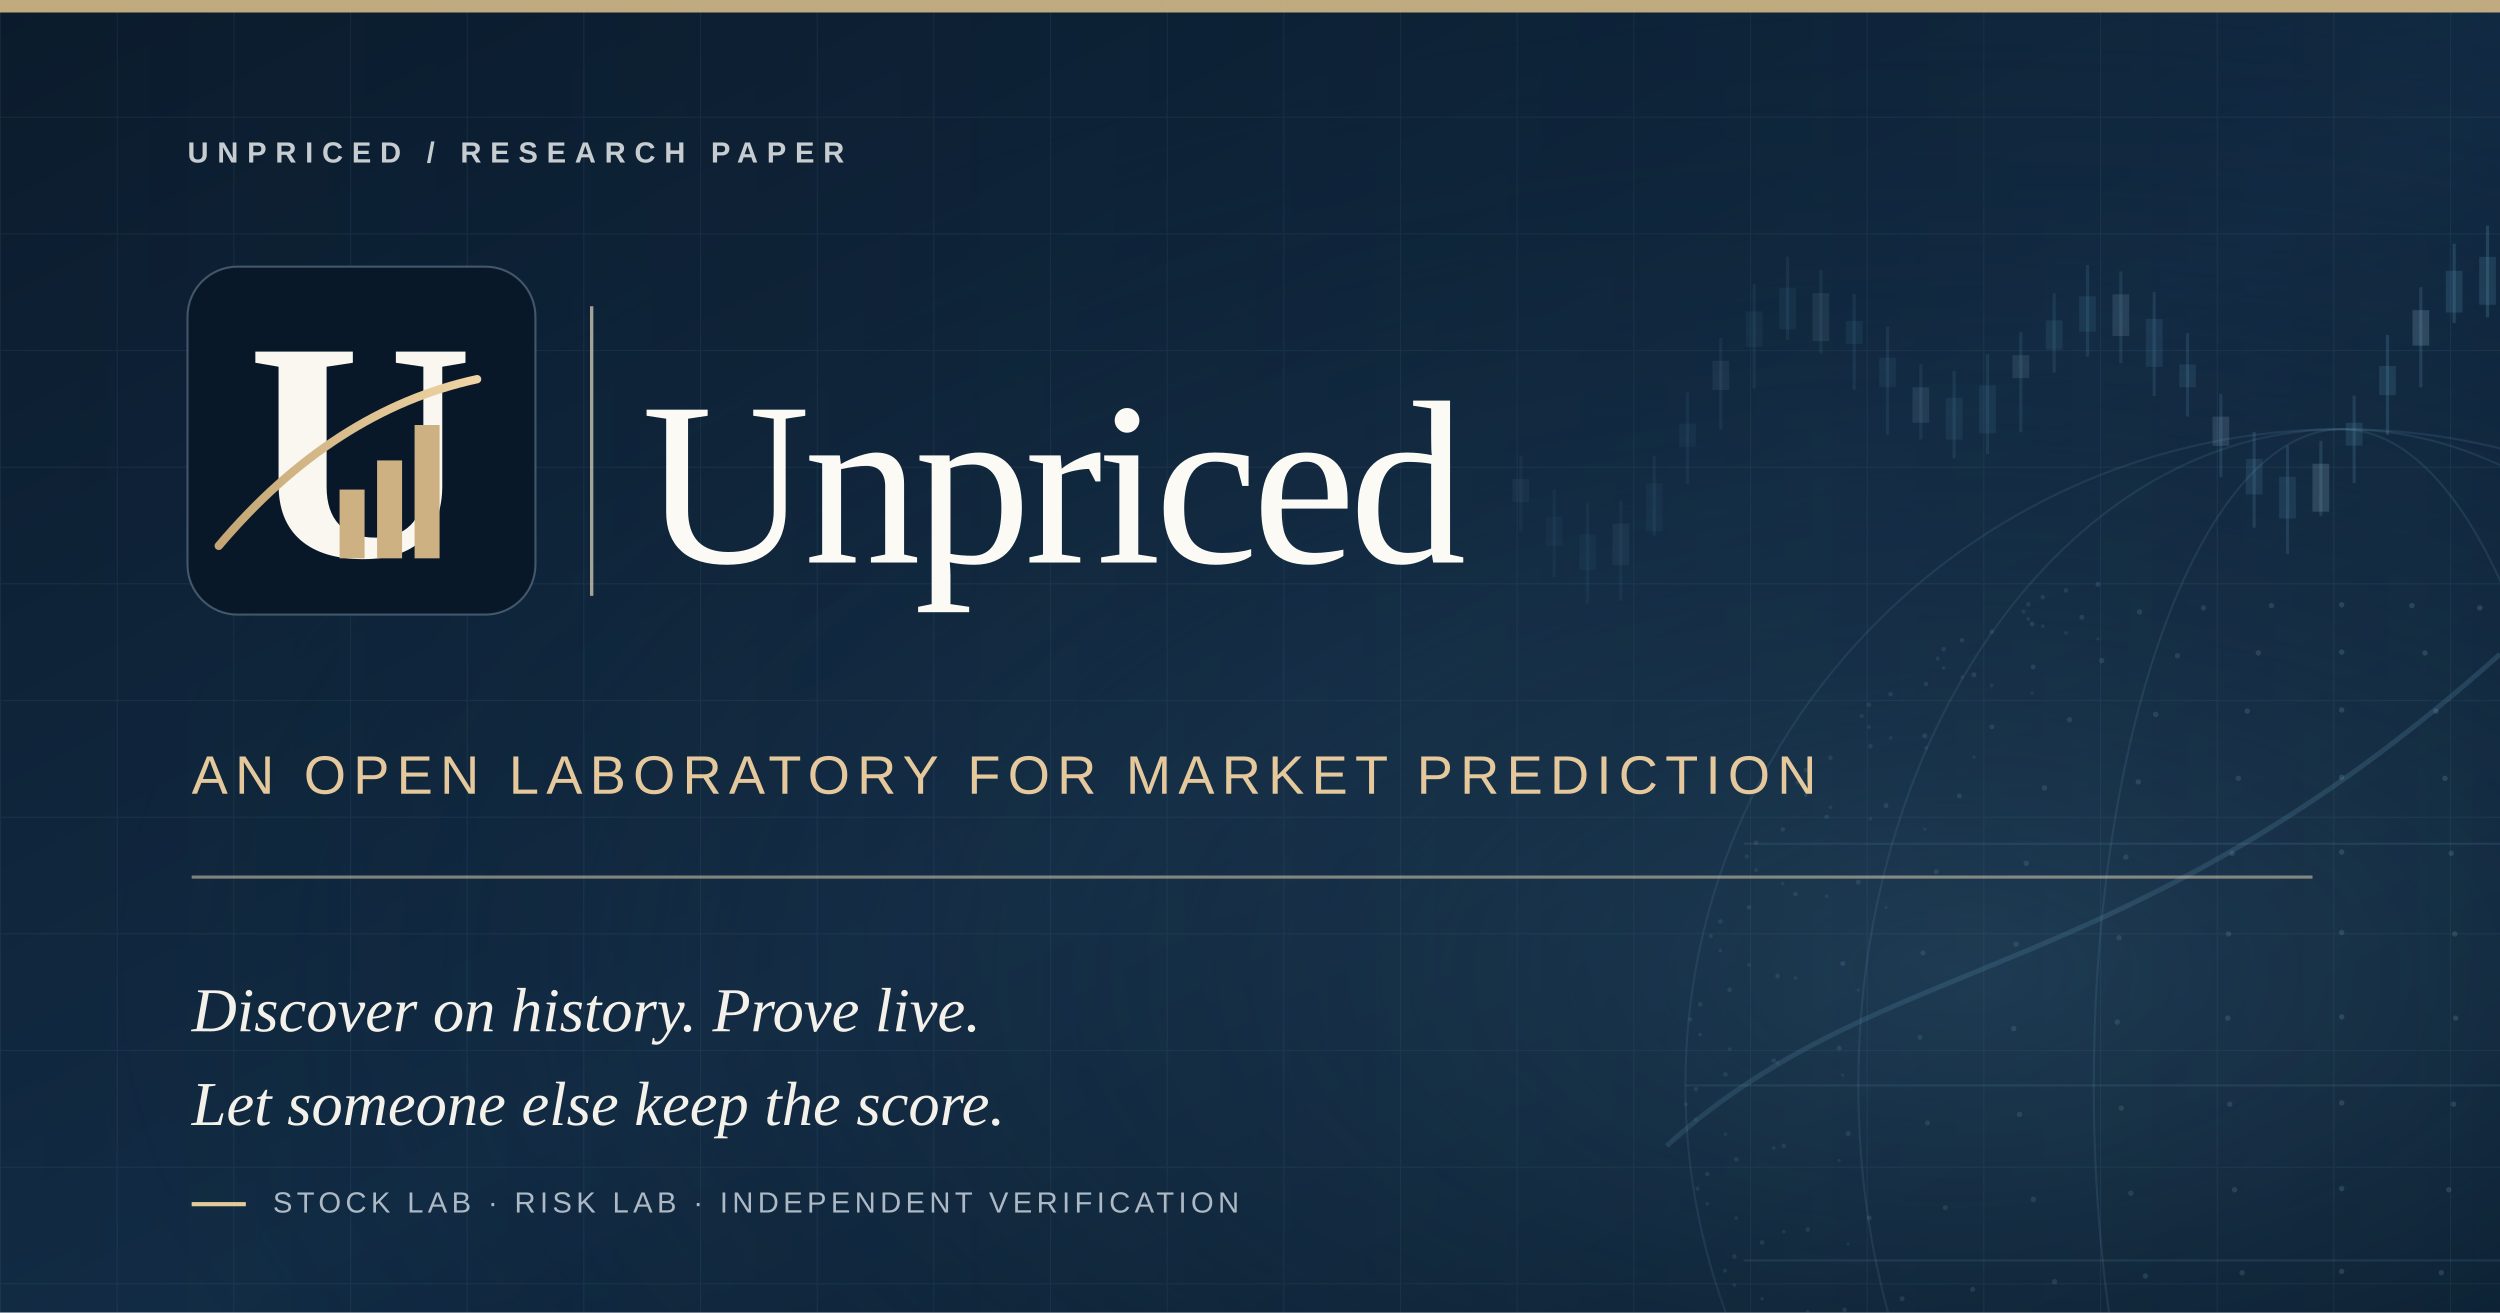
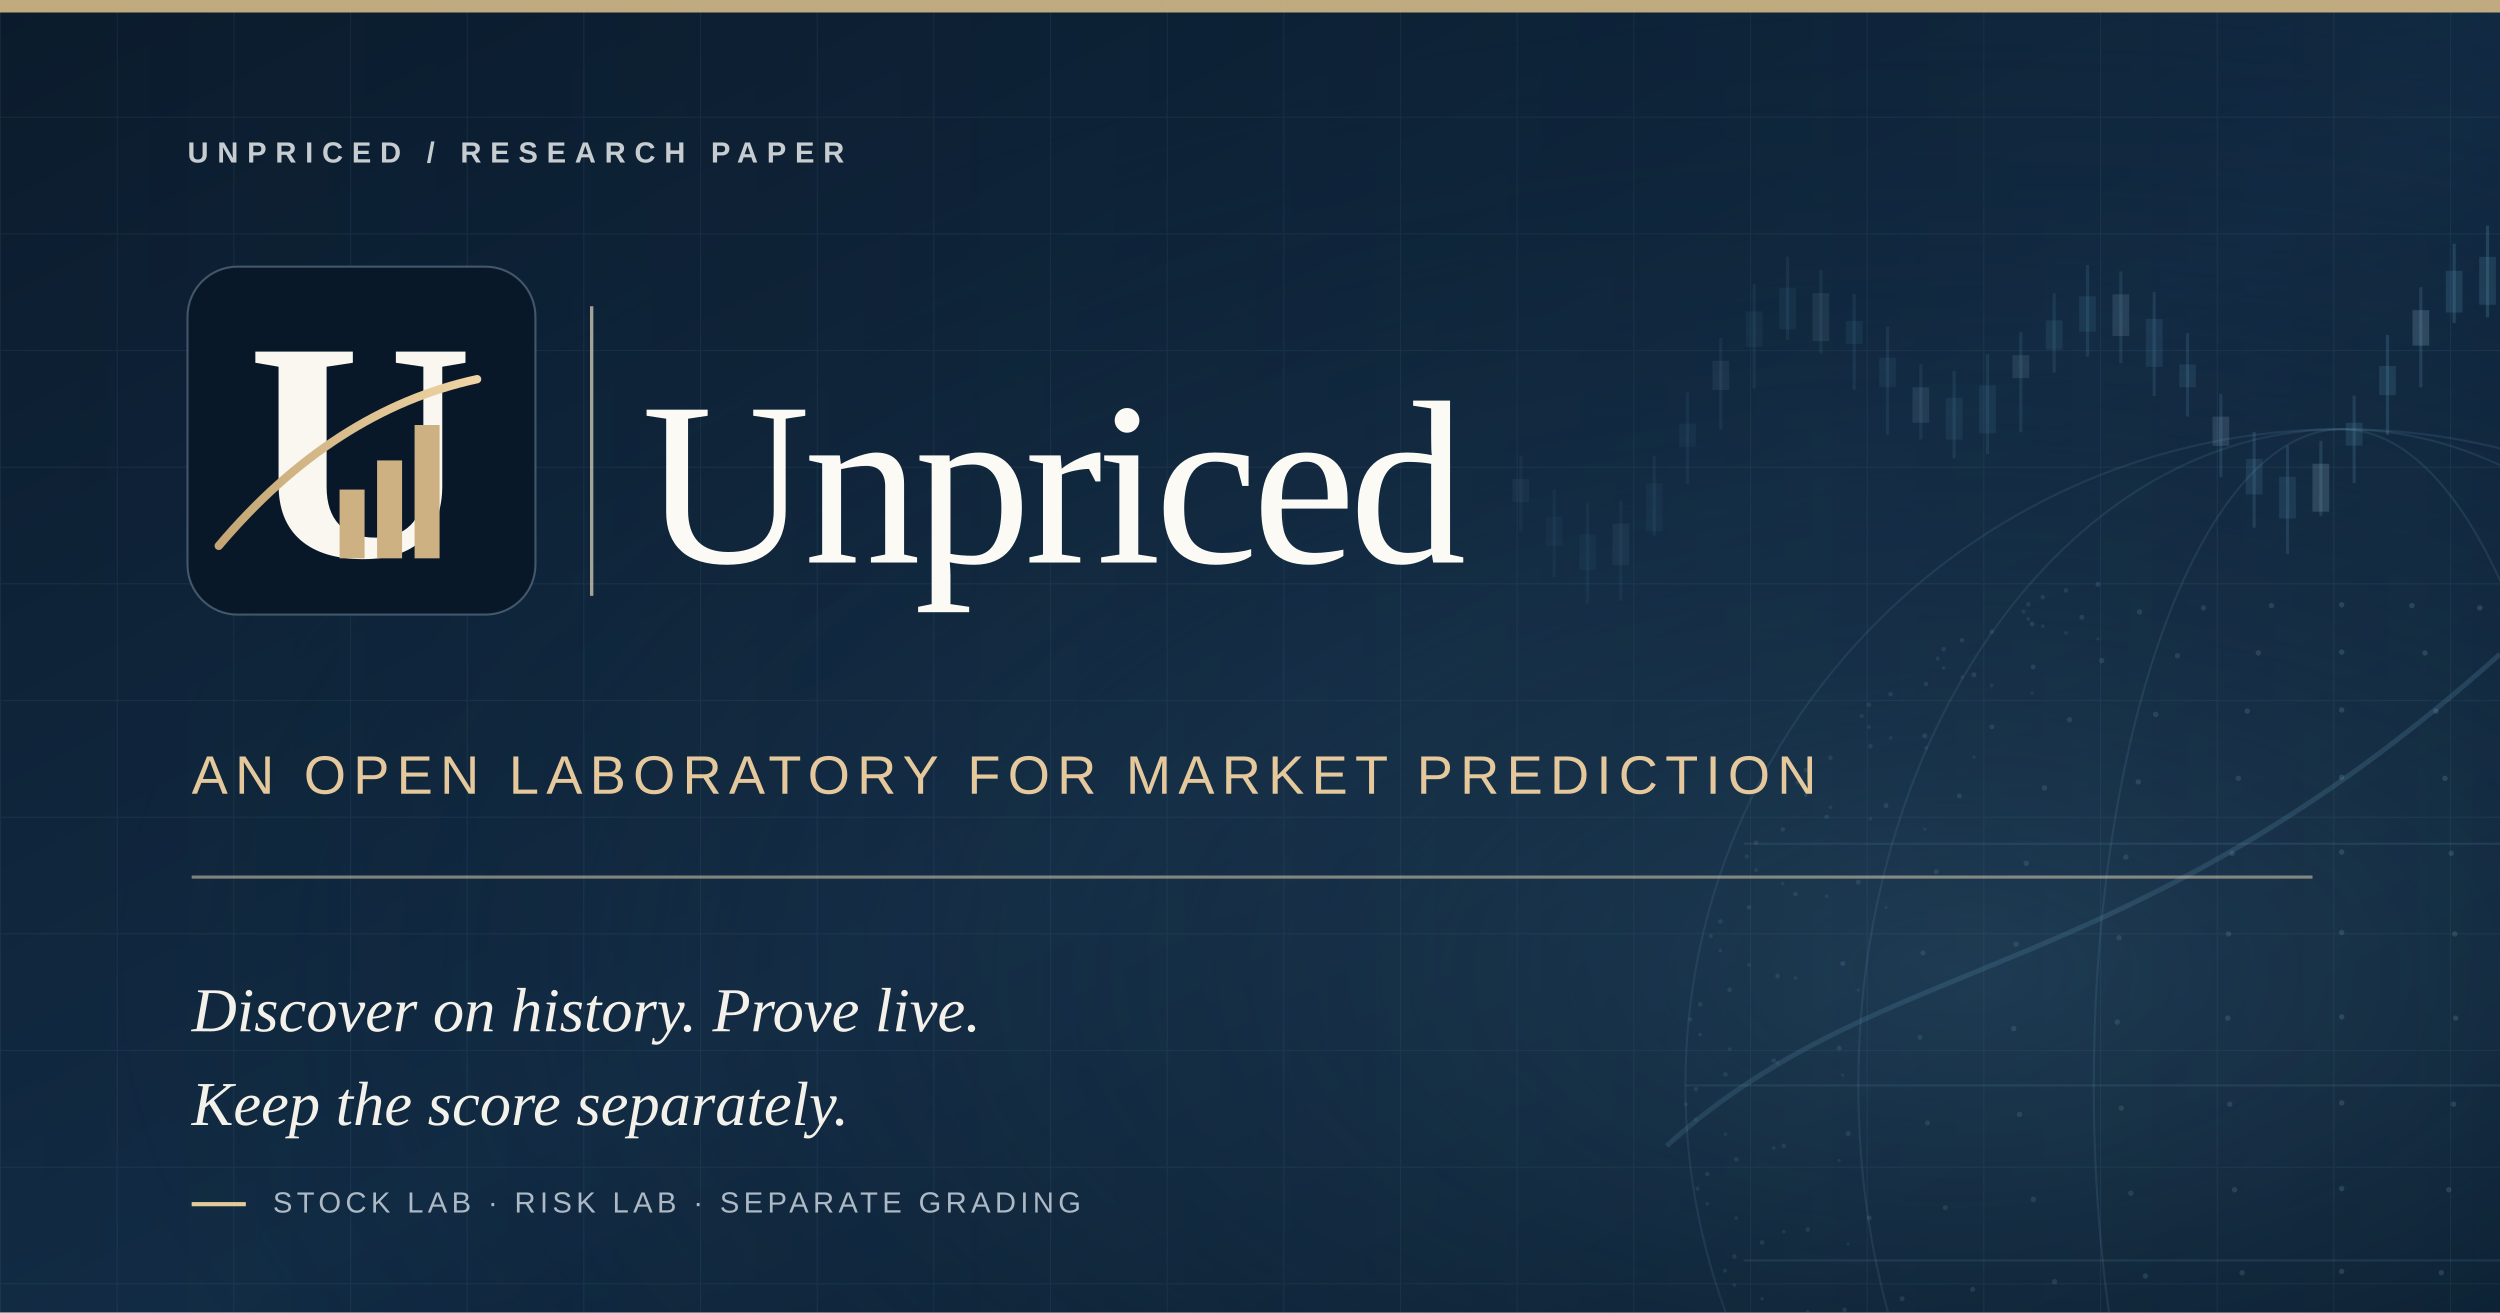
<svg xmlns="http://www.w3.org/2000/svg" width="1200" height="630" viewBox="0 0 1200 630" role="img" aria-label="Unpriced: An open laboratory for market prediction">
  <defs>
    <linearGradient id="background" x1="0" y1="0" x2="1" y2="1">
      <stop stop-color="#0b1b2c" />
      <stop offset=".54" stop-color="#122c45" />
      <stop offset="1" stop-color="#061727" />
    </linearGradient>
    <radialGradient id="glow" cx="78%" cy="74%" r="75%">
      <stop stop-color="#37607d" stop-opacity=".5" />
      <stop offset="1" stop-color="#0d1f31" stop-opacity="0" />
    </radialGradient>
    <linearGradient id="fade" x1="0" y1="0" x2="1" y2="0">
      <stop stop-color="#071727" stop-opacity=".0" />
      <stop offset=".65" stop-color="#071727" stop-opacity=".18" />
      <stop offset="1" stop-color="#071727" stop-opacity=".06" />
    </linearGradient>
    <linearGradient id="mark" x1="0" y1="0" x2="1" y2="0">
      <stop stop-color="#c4a675" />
      <stop offset="1" stop-color="#f0d5a4" />
    </linearGradient>
    <pattern id="grid" width="56" height="56" patternUnits="userSpaceOnUse">
      <path d="M 56 0 L 0 0 0 56" fill="none" stroke="#8bb0c4" stroke-opacity=".085" stroke-width="1" />
    </pattern>
    <clipPath id="canvas">
      <rect width="1200" height="630" />
    </clipPath>
  </defs>
  <g clip-path="url(#canvas)">
    <rect width="1200" height="630" fill="url(#background)" />
    <rect width="1200" height="630" fill="url(#glow)" />
    <rect width="1200" height="630" fill="url(#grid)" />
    <g aria-hidden="true">
      <line x1="730" y1="219.0" x2="730" y2="255.0" stroke="#70b4d5" stroke-opacity="0.07" stroke-width="1.5" />
      <rect x="726" y="230.0" width="8" height="11.0" fill="#b7d9ed" fill-opacity="0.06" />
      <line x1="746" y1="235.0" x2="746" y2="277.0" stroke="#70b4d5" stroke-opacity="0.07" stroke-width="1.5" />
      <rect x="742" y="248.0" width="8" height="14.0" fill="#639ec1" fill-opacity="0.06" />
      <line x1="762" y1="241.6" x2="762" y2="289.6" stroke="#70b4d5" stroke-opacity="0.08" stroke-width="1.5" />
      <rect x="758" y="256.6" width="8" height="17.0" fill="#639ec1" fill-opacity="0.07" />
      <line x1="778" y1="240.3" x2="778" y2="288.3" stroke="#70b4d5" stroke-opacity="0.08" stroke-width="1.5" />
      <rect x="774" y="251.3" width="8" height="20.0" fill="#b7d9ed" fill-opacity="0.07" />
      <line x1="794" y1="219.0" x2="794" y2="257.0" stroke="#70b4d5" stroke-opacity="0.09" stroke-width="1.5" />
      <rect x="790" y="232.0" width="8" height="23.0" fill="#639ec1" fill-opacity="0.08" />
      <line x1="810" y1="188.4" x2="810" y2="232.4" stroke="#70b4d5" stroke-opacity="0.09" stroke-width="1.5" />
      <rect x="806" y="203.4" width="8" height="11.0" fill="#639ec1" fill-opacity="0.08" />
      <line x1="826" y1="162.2" x2="826" y2="206.2" stroke="#70b4d5" stroke-opacity="0.10" stroke-width="1.5" />
      <rect x="822" y="173.2" width="8" height="14.0" fill="#b7d9ed" fill-opacity="0.09" />
      <line x1="842" y1="136.5" x2="842" y2="186.5" stroke="#70b4d5" stroke-opacity="0.10" stroke-width="1.5" />
      <rect x="838" y="149.5" width="8" height="17.0" fill="#639ec1" fill-opacity="0.09" />
      <line x1="858" y1="123.1" x2="858" y2="163.1" stroke="#70b4d5" stroke-opacity="0.11" stroke-width="1.5" />
      <rect x="854" y="138.1" width="8" height="20.0" fill="#639ec1" fill-opacity="0.10" />
      <line x1="874" y1="129.7" x2="874" y2="169.7" stroke="#70b4d5" stroke-opacity="0.11" stroke-width="1.5" />
      <rect x="870" y="140.7" width="8" height="23.0" fill="#b7d9ed" fill-opacity="0.10" />
      <line x1="890" y1="141.1" x2="890" y2="187.1" stroke="#70b4d5" stroke-opacity="0.12" stroke-width="1.5" />
      <rect x="886" y="154.1" width="8" height="11.0" fill="#639ec1" fill-opacity="0.11" />
      <line x1="906" y1="156.7" x2="906" y2="208.7" stroke="#70b4d5" stroke-opacity="0.12" stroke-width="1.5" />
      <rect x="902" y="171.7" width="8" height="14.0" fill="#639ec1" fill-opacity="0.11" />
      <line x1="922" y1="174.9" x2="922" y2="210.9" stroke="#70b4d5" stroke-opacity="0.12" stroke-width="1.5" />
      <rect x="918" y="185.9" width="8" height="17.0" fill="#b7d9ed" fill-opacity="0.12" />
      <line x1="938" y1="178.0" x2="938" y2="220.0" stroke="#70b4d5" stroke-opacity="0.13" stroke-width="1.5" />
      <rect x="934" y="191.0" width="8" height="20.0" fill="#639ec1" fill-opacity="0.12" />
      <line x1="954" y1="170.0" x2="954" y2="218.0" stroke="#70b4d5" stroke-opacity="0.13" stroke-width="1.5" />
      <rect x="950" y="185.0" width="8" height="23.0" fill="#639ec1" fill-opacity="0.13" />
      <line x1="970" y1="159.5" x2="970" y2="207.5" stroke="#70b4d5" stroke-opacity="0.14" stroke-width="1.5" />
      <rect x="966" y="170.5" width="8" height="11.0" fill="#b7d9ed" fill-opacity="0.13" />
      <line x1="986" y1="140.8" x2="986" y2="178.8" stroke="#70b4d5" stroke-opacity="0.14" stroke-width="1.5" />
      <rect x="982" y="153.8" width="8" height="14.0" fill="#639ec1" fill-opacity="0.14" />
      <line x1="1002" y1="127.2" x2="1002" y2="171.2" stroke="#70b4d5" stroke-opacity="0.15" stroke-width="1.5" />
      <rect x="998" y="142.2" width="8" height="17.0" fill="#639ec1" fill-opacity="0.14" />
      <line x1="1018" y1="130.3" x2="1018" y2="174.3" stroke="#70b4d5" stroke-opacity="0.15" stroke-width="1.5" />
      <rect x="1014" y="141.3" width="8" height="20.0" fill="#b7d9ed" fill-opacity="0.15" />
      <line x1="1034" y1="140.1" x2="1034" y2="190.1" stroke="#70b4d5" stroke-opacity="0.16" stroke-width="1.5" />
      <rect x="1030" y="153.1" width="8" height="23.0" fill="#639ec1" fill-opacity="0.15" />
      <line x1="1050" y1="159.9" x2="1050" y2="199.9" stroke="#70b4d5" stroke-opacity="0.16" stroke-width="1.5" />
      <rect x="1046" y="174.9" width="8" height="11.0" fill="#639ec1" fill-opacity="0.16" />
      <line x1="1066" y1="189.0" x2="1066" y2="229.0" stroke="#70b4d5" stroke-opacity="0.17" stroke-width="1.5" />
      <rect x="1062" y="200.0" width="8" height="14.0" fill="#b7d9ed" fill-opacity="0.16" />
      <line x1="1082" y1="207.3" x2="1082" y2="253.3" stroke="#70b4d5" stroke-opacity="0.17" stroke-width="1.5" />
      <rect x="1078" y="220.3" width="8" height="17.0" fill="#639ec1" fill-opacity="0.17" />
      <line x1="1098" y1="213.9" x2="1098" y2="265.9" stroke="#70b4d5" stroke-opacity="0.17" stroke-width="1.5" />
      <rect x="1094" y="228.9" width="8" height="20.0" fill="#639ec1" fill-opacity="0.17" />
      <line x1="1114" y1="211.6" x2="1114" y2="247.6" stroke="#70b4d5" stroke-opacity="0.18" stroke-width="1.5" />
      <rect x="1110" y="222.6" width="8" height="23.0" fill="#b7d9ed" fill-opacity="0.18" />
      <line x1="1130" y1="189.9" x2="1130" y2="231.9" stroke="#70b4d5" stroke-opacity="0.18" stroke-width="1.5" />
      <rect x="1126" y="202.9" width="8" height="11.0" fill="#639ec1" fill-opacity="0.18" />
      <line x1="1146" y1="160.7" x2="1146" y2="208.7" stroke="#70b4d5" stroke-opacity="0.19" stroke-width="1.5" />
      <rect x="1142" y="175.7" width="8" height="14.0" fill="#639ec1" fill-opacity="0.19" />
      <line x1="1162" y1="137.9" x2="1162" y2="185.9" stroke="#70b4d5" stroke-opacity="0.19" stroke-width="1.5" />
      <rect x="1158" y="148.9" width="8" height="17.0" fill="#b7d9ed" fill-opacity="0.19" />
      <line x1="1178" y1="117.0" x2="1178" y2="155.0" stroke="#70b4d5" stroke-opacity="0.20" stroke-width="1.5" />
      <rect x="1174" y="130.0" width="8" height="20.0" fill="#639ec1" fill-opacity="0.20" />
      <line x1="1194" y1="108.3" x2="1194" y2="152.3" stroke="#70b4d5" stroke-opacity="0.20" stroke-width="1.5" />
      <rect x="1190" y="123.3" width="8" height="23.0" fill="#639ec1" fill-opacity="0.20" />
      <line x1="1210" y1="117.4" x2="1210" y2="161.4" stroke="#70b4d5" stroke-opacity="0.21" stroke-width="1.5" />
      <rect x="1206" y="128.4" width="8" height="11.0" fill="#b7d9ed" fill-opacity="0.21" />
      <line x1="1226" y1="127.8" x2="1226" y2="177.8" stroke="#70b4d5" stroke-opacity="0.21" stroke-width="1.5" />
      <rect x="1222" y="140.8" width="8" height="14.0" fill="#639ec1" fill-opacity="0.21" />
      <line x1="1242" y1="138.4" x2="1242" y2="178.4" stroke="#70b4d5" stroke-opacity="0.22" stroke-width="1.5" />
      <rect x="1238" y="153.4" width="8" height="17.0" fill="#639ec1" fill-opacity="0.22" />
    </g>
    <g aria-hidden="true" stroke="#77abc8" stroke-opacity=".15" fill="none">
      <circle cx="1124" cy="521" r="315" />
      <ellipse cx="1124" cy="521" rx="232" ry="315" />
      <ellipse cx="1124" cy="521" rx="119" ry="315" />
      <path d="M 809 521 H 1439 M 837 405 H 1411 M 837 605 H 1411" />
      <path d="M 800 550 C 905 455 1020 475 1200 314" stroke="#70a9c9" stroke-opacity=".21" stroke-width="2.4" />
    </g>
    <g aria-hidden="true">
      <circle cx="933.8" cy="659.8" r="1.2" fill="#9bc8df" opacity="0.15" />
      <circle cx="964.4" cy="655.7" r="1.2" fill="#9bc8df" opacity="0.15" />
      <circle cx="999.9" cy="652.4" r="1.3" fill="#9bc8df" opacity="0.16" />
      <circle cx="1039.1" cy="650.0" r="1.3" fill="#9bc8df" opacity="0.16" />
      <circle cx="1080.9" cy="648.5" r="1.3" fill="#9bc8df" opacity="0.17" />
      <circle cx="1124.0" cy="648.0" r="1.3" fill="#9bc8df" opacity="0.18" />
      <circle cx="1167.1" cy="648.5" r="1.3" fill="#9bc8df" opacity="0.18" />
      <circle cx="1208.9" cy="650.0" r="1.3" fill="#9bc8df" opacity="0.19" />
      <circle cx="865.1" cy="659.6" r="0.9" fill="#9bc8df" opacity="0.11" />
      <circle cx="852.7" cy="653.4" r="0.9" fill="#9bc8df" opacity="0.12" />
      <circle cx="848.5" cy="647.1" r="1.0" fill="#9bc8df" opacity="0.12" />
      <circle cx="852.7" cy="640.7" r="1.1" fill="#9bc8df" opacity="0.13" />
      <circle cx="865.1" cy="634.5" r="1.1" fill="#9bc8df" opacity="0.14" />
      <circle cx="885.4" cy="628.7" r="1.1" fill="#9bc8df" opacity="0.14" />
      <circle cx="913.0" cy="623.4" r="1.2" fill="#9bc8df" opacity="0.15" />
      <circle cx="946.9" cy="618.9" r="1.2" fill="#9bc8df" opacity="0.15" />
      <circle cx="986.2" cy="615.2" r="1.3" fill="#9bc8df" opacity="0.16" />
      <circle cx="1029.8" cy="612.5" r="1.3" fill="#9bc8df" opacity="0.16" />
      <circle cx="1076.2" cy="610.9" r="1.3" fill="#9bc8df" opacity="0.17" />
      <circle cx="1124.0" cy="610.3" r="1.3" fill="#9bc8df" opacity="0.18" />
      <circle cx="1171.8" cy="610.9" r="1.3" fill="#9bc8df" opacity="0.18" />
      <circle cx="1218.2" cy="612.5" r="1.3" fill="#9bc8df" opacity="0.19" />
      <circle cx="897.2" cy="635.3" r="0.8" fill="#9bc8df" opacity="0.10" />
      <circle cx="867.7" cy="629.7" r="0.9" fill="#9bc8df" opacity="0.11" />
      <circle cx="845.8" cy="623.4" r="0.9" fill="#9bc8df" opacity="0.11" />
      <circle cx="832.5" cy="616.8" r="0.9" fill="#9bc8df" opacity="0.12" />
      <circle cx="828.0" cy="609.9" r="1.0" fill="#9bc8df" opacity="0.12" />
      <circle cx="832.5" cy="603.1" r="1.1" fill="#9bc8df" opacity="0.13" />
      <circle cx="845.8" cy="596.4" r="1.1" fill="#9bc8df" opacity="0.14" />
      <circle cx="867.7" cy="590.2" r="1.1" fill="#9bc8df" opacity="0.14" />
      <circle cx="897.2" cy="584.6" r="1.2" fill="#9bc8df" opacity="0.15" />
      <circle cx="933.7" cy="579.7" r="1.2" fill="#9bc8df" opacity="0.15" />
      <circle cx="976.0" cy="575.7" r="1.3" fill="#9bc8df" opacity="0.16" />
      <circle cx="1022.8" cy="572.8" r="1.3" fill="#9bc8df" opacity="0.16" />
      <circle cx="1072.6" cy="571.1" r="1.3" fill="#9bc8df" opacity="0.17" />
      <circle cx="1124.0" cy="570.5" r="1.3" fill="#9bc8df" opacity="0.18" />
      <circle cx="1175.4" cy="571.1" r="1.3" fill="#9bc8df" opacity="0.18" />
      <circle cx="1225.2" cy="572.8" r="1.3" fill="#9bc8df" opacity="0.19" />
      <circle cx="887.1" cy="597.1" r="0.8" fill="#9bc8df" opacity="0.10" />
      <circle cx="856.2" cy="591.2" r="0.9" fill="#9bc8df" opacity="0.11" />
      <circle cx="833.4" cy="584.7" r="0.9" fill="#9bc8df" opacity="0.11" />
      <circle cx="819.5" cy="577.8" r="0.9" fill="#9bc8df" opacity="0.12" />
      <circle cx="814.8" cy="570.6" r="1.0" fill="#9bc8df" opacity="0.12" />
      <circle cx="819.5" cy="563.5" r="1.1" fill="#9bc8df" opacity="0.13" />
      <circle cx="833.4" cy="556.5" r="1.1" fill="#9bc8df" opacity="0.14" />
      <circle cx="856.2" cy="550.0" r="1.1" fill="#9bc8df" opacity="0.14" />
      <circle cx="887.1" cy="544.1" r="1.2" fill="#9bc8df" opacity="0.15" />
      <circle cx="925.2" cy="539.0" r="1.2" fill="#9bc8df" opacity="0.15" />
      <circle cx="969.4" cy="534.9" r="1.3" fill="#9bc8df" opacity="0.16" />
      <circle cx="1018.2" cy="531.9" r="1.3" fill="#9bc8df" opacity="0.16" />
      <circle cx="1070.3" cy="530.0" r="1.3" fill="#9bc8df" opacity="0.17" />
      <circle cx="1124.0" cy="529.4" r="1.3" fill="#9bc8df" opacity="0.18" />
      <circle cx="1177.7" cy="530.0" r="1.3" fill="#9bc8df" opacity="0.18" />
      <circle cx="1229.8" cy="531.9" r="1.3" fill="#9bc8df" opacity="0.19" />
      <circle cx="882.8" cy="557.1" r="0.8" fill="#9bc8df" opacity="0.10" />
      <circle cx="851.4" cy="551.1" r="0.9" fill="#9bc8df" opacity="0.11" />
      <circle cx="828.2" cy="544.4" r="0.9" fill="#9bc8df" opacity="0.11" />
      <circle cx="814.0" cy="537.4" r="0.9" fill="#9bc8df" opacity="0.12" />
      <circle cx="809.2" cy="530.1" r="1.0" fill="#9bc8df" opacity="0.12" />
      <circle cx="814.0" cy="522.8" r="1.1" fill="#9bc8df" opacity="0.13" />
      <circle cx="828.2" cy="515.7" r="1.1" fill="#9bc8df" opacity="0.14" />
      <circle cx="851.4" cy="509.1" r="1.1" fill="#9bc8df" opacity="0.14" />
      <circle cx="882.8" cy="503.1" r="1.2" fill="#9bc8df" opacity="0.15" />
      <circle cx="921.6" cy="497.9" r="1.2" fill="#9bc8df" opacity="0.15" />
      <circle cx="966.6" cy="493.7" r="1.3" fill="#9bc8df" opacity="0.16" />
      <circle cx="1016.3" cy="490.6" r="1.3" fill="#9bc8df" opacity="0.16" />
      <circle cx="1069.3" cy="488.7" r="1.3" fill="#9bc8df" opacity="0.17" />
      <circle cx="1124.0" cy="488.1" r="1.3" fill="#9bc8df" opacity="0.18" />
      <circle cx="1178.7" cy="488.7" r="1.3" fill="#9bc8df" opacity="0.18" />
      <circle cx="884.5" cy="516.1" r="0.8" fill="#9bc8df" opacity="0.10" />
      <circle cx="853.2" cy="510.2" r="0.9" fill="#9bc8df" opacity="0.11" />
      <circle cx="830.2" cy="503.6" r="0.9" fill="#9bc8df" opacity="0.11" />
      <circle cx="816.1" cy="496.6" r="0.9" fill="#9bc8df" opacity="0.12" />
      <circle cx="811.3" cy="489.3" r="1.0" fill="#9bc8df" opacity="0.12" />
      <circle cx="816.1" cy="482.1" r="1.1" fill="#9bc8df" opacity="0.13" />
      <circle cx="830.2" cy="475.1" r="1.1" fill="#9bc8df" opacity="0.14" />
      <circle cx="853.2" cy="468.5" r="1.1" fill="#9bc8df" opacity="0.14" />
      <circle cx="884.5" cy="462.5" r="1.2" fill="#9bc8df" opacity="0.15" />
      <circle cx="923.0" cy="457.4" r="1.2" fill="#9bc8df" opacity="0.15" />
      <circle cx="967.7" cy="453.2" r="1.3" fill="#9bc8df" opacity="0.16" />
      <circle cx="1017.1" cy="450.1" r="1.3" fill="#9bc8df" opacity="0.16" />
      <circle cx="1069.7" cy="448.3" r="1.3" fill="#9bc8df" opacity="0.17" />
      <circle cx="1124.0" cy="447.6" r="1.3" fill="#9bc8df" opacity="0.18" />
      <circle cx="1178.3" cy="448.3" r="1.3" fill="#9bc8df" opacity="0.18" />
      <circle cx="892.0" cy="475.3" r="0.8" fill="#9bc8df" opacity="0.10" />
      <circle cx="861.8" cy="469.5" r="0.9" fill="#9bc8df" opacity="0.11" />
      <circle cx="839.5" cy="463.1" r="0.9" fill="#9bc8df" opacity="0.11" />
      <circle cx="825.8" cy="456.3" r="0.9" fill="#9bc8df" opacity="0.12" />
      <circle cx="821.2" cy="449.3" r="1.0" fill="#9bc8df" opacity="0.12" />
      <circle cx="825.8" cy="442.3" r="1.1" fill="#9bc8df" opacity="0.13" />
      <circle cx="839.5" cy="435.5" r="1.1" fill="#9bc8df" opacity="0.14" />
      <circle cx="861.8" cy="429.1" r="1.1" fill="#9bc8df" opacity="0.14" />
      <circle cx="892.0" cy="423.4" r="1.2" fill="#9bc8df" opacity="0.15" />
      <circle cx="929.4" cy="418.4" r="1.2" fill="#9bc8df" opacity="0.15" />
      <circle cx="972.6" cy="414.4" r="1.3" fill="#9bc8df" opacity="0.16" />
      <circle cx="1020.4" cy="411.4" r="1.3" fill="#9bc8df" opacity="0.16" />
      <circle cx="1071.4" cy="409.6" r="1.3" fill="#9bc8df" opacity="0.17" />
      <circle cx="1124.0" cy="409.0" r="1.3" fill="#9bc8df" opacity="0.18" />
      <circle cx="1176.6" cy="409.6" r="1.3" fill="#9bc8df" opacity="0.18" />
      <circle cx="1227.6" cy="411.4" r="1.3" fill="#9bc8df" opacity="0.19" />
      <circle cx="905.3" cy="435.6" r="0.8" fill="#9bc8df" opacity="0.10" />
      <circle cx="876.8" cy="430.2" r="0.9" fill="#9bc8df" opacity="0.11" />
      <circle cx="855.7" cy="424.1" r="0.9" fill="#9bc8df" opacity="0.11" />
      <circle cx="842.9" cy="417.7" r="0.9" fill="#9bc8df" opacity="0.12" />
      <circle cx="838.5" cy="411.1" r="1.0" fill="#9bc8df" opacity="0.12" />
      <circle cx="842.9" cy="404.5" r="1.1" fill="#9bc8df" opacity="0.13" />
      <circle cx="855.7" cy="398.1" r="1.1" fill="#9bc8df" opacity="0.14" />
      <circle cx="876.8" cy="392.1" r="1.1" fill="#9bc8df" opacity="0.14" />
      <circle cx="905.3" cy="386.7" r="1.2" fill="#9bc8df" opacity="0.15" />
      <circle cx="940.5" cy="382.0" r="1.2" fill="#9bc8df" opacity="0.15" />
      <circle cx="981.3" cy="378.2" r="1.3" fill="#9bc8df" opacity="0.16" />
      <circle cx="1026.4" cy="375.3" r="1.3" fill="#9bc8df" opacity="0.16" />
      <circle cx="1074.4" cy="373.6" r="1.3" fill="#9bc8df" opacity="0.17" />
      <circle cx="1124.0" cy="373.1" r="1.3" fill="#9bc8df" opacity="0.18" />
      <circle cx="1173.6" cy="373.6" r="1.3" fill="#9bc8df" opacity="0.18" />
      <circle cx="1221.6" cy="375.3" r="1.3" fill="#9bc8df" opacity="0.19" />
      <circle cx="923.9" cy="398.0" r="0.8" fill="#9bc8df" opacity="0.10" />
      <circle cx="897.8" cy="393.0" r="0.9" fill="#9bc8df" opacity="0.11" />
      <circle cx="878.6" cy="387.5" r="0.9" fill="#9bc8df" opacity="0.11" />
      <circle cx="866.8" cy="381.7" r="0.9" fill="#9bc8df" opacity="0.12" />
      <circle cx="862.9" cy="375.6" r="1.0" fill="#9bc8df" opacity="0.12" />
      <circle cx="866.8" cy="369.6" r="1.1" fill="#9bc8df" opacity="0.13" />
      <circle cx="878.6" cy="363.7" r="1.1" fill="#9bc8df" opacity="0.14" />
      <circle cx="897.8" cy="358.2" r="1.1" fill="#9bc8df" opacity="0.14" />
      <circle cx="923.9" cy="353.2" r="1.2" fill="#9bc8df" opacity="0.15" />
      <circle cx="956.1" cy="348.9" r="1.2" fill="#9bc8df" opacity="0.15" />
      <circle cx="993.4" cy="345.5" r="1.3" fill="#9bc8df" opacity="0.16" />
      <circle cx="1034.7" cy="342.9" r="1.3" fill="#9bc8df" opacity="0.16" />
      <circle cx="1078.7" cy="341.3" r="1.3" fill="#9bc8df" opacity="0.17" />
      <circle cx="1124.0" cy="340.8" r="1.3" fill="#9bc8df" opacity="0.18" />
      <circle cx="1169.3" cy="341.3" r="1.3" fill="#9bc8df" opacity="0.18" />
      <circle cx="1213.3" cy="342.9" r="1.3" fill="#9bc8df" opacity="0.19" />
      <circle cx="947.5" cy="363.4" r="0.8" fill="#9bc8df" opacity="0.10" />
      <circle cx="924.5" cy="359.0" r="0.9" fill="#9bc8df" opacity="0.11" />
      <circle cx="907.5" cy="354.2" r="0.9" fill="#9bc8df" opacity="0.11" />
      <circle cx="897.1" cy="349.0" r="0.9" fill="#9bc8df" opacity="0.12" />
      <circle cx="893.6" cy="343.7" r="1.0" fill="#9bc8df" opacity="0.12" />
      <circle cx="897.1" cy="338.3" r="1.1" fill="#9bc8df" opacity="0.13" />
      <circle cx="907.5" cy="333.2" r="1.1" fill="#9bc8df" opacity="0.14" />
      <circle cx="924.5" cy="328.3" r="1.1" fill="#9bc8df" opacity="0.14" />
      <circle cx="947.5" cy="323.9" r="1.2" fill="#9bc8df" opacity="0.15" />
      <circle cx="975.9" cy="320.1" r="1.2" fill="#9bc8df" opacity="0.15" />
      <circle cx="1008.8" cy="317.1" r="1.3" fill="#9bc8df" opacity="0.16" />
      <circle cx="1045.2" cy="314.8" r="1.3" fill="#9bc8df" opacity="0.16" />
      <circle cx="1084.0" cy="313.4" r="1.3" fill="#9bc8df" opacity="0.17" />
      <circle cx="1124.0" cy="313.0" r="1.3" fill="#9bc8df" opacity="0.18" />
      <circle cx="1164.0" cy="313.4" r="1.3" fill="#9bc8df" opacity="0.18" />
      <circle cx="1202.8" cy="314.8" r="1.3" fill="#9bc8df" opacity="0.19" />
      <circle cx="975.4" cy="332.7" r="0.8" fill="#9bc8df" opacity="0.10" />
      <circle cx="956.0" cy="329.0" r="0.9" fill="#9bc8df" opacity="0.11" />
      <circle cx="941.8" cy="325.0" r="0.9" fill="#9bc8df" opacity="0.11" />
      <circle cx="933.0" cy="320.6" r="0.9" fill="#9bc8df" opacity="0.12" />
      <circle cx="930.1" cy="316.1" r="1.0" fill="#9bc8df" opacity="0.12" />
      <circle cx="933.0" cy="311.6" r="1.1" fill="#9bc8df" opacity="0.13" />
      <circle cx="941.8" cy="307.3" r="1.1" fill="#9bc8df" opacity="0.14" />
      <circle cx="956.0" cy="303.2" r="1.1" fill="#9bc8df" opacity="0.14" />
      <circle cx="975.4" cy="299.5" r="1.2" fill="#9bc8df" opacity="0.15" />
      <circle cx="999.3" cy="296.3" r="1.2" fill="#9bc8df" opacity="0.15" />
      <circle cx="1027.0" cy="293.7" r="1.3" fill="#9bc8df" opacity="0.16" />
      <circle cx="1057.7" cy="291.8" r="1.3" fill="#9bc8df" opacity="0.16" />
      <circle cx="1090.3" cy="290.7" r="1.3" fill="#9bc8df" opacity="0.17" />
      <circle cx="1124.0" cy="290.3" r="1.3" fill="#9bc8df" opacity="0.18" />
      <circle cx="1157.7" cy="290.7" r="1.3" fill="#9bc8df" opacity="0.18" />
      <circle cx="1190.3" cy="291.8" r="1.3" fill="#9bc8df" opacity="0.19" />
      <circle cx="1221.0" cy="293.7" r="1.3" fill="#9bc8df" opacity="0.19" />
      <circle cx="1007.0" cy="306.7" r="0.8" fill="#9bc8df" opacity="0.10" />
      <circle cx="991.7" cy="303.8" r="0.9" fill="#9bc8df" opacity="0.11" />
      <circle cx="980.5" cy="300.6" r="0.9" fill="#9bc8df" opacity="0.11" />
      <circle cx="973.6" cy="297.1" r="0.9" fill="#9bc8df" opacity="0.12" />
      <circle cx="971.3" cy="293.6" r="1.0" fill="#9bc8df" opacity="0.12" />
      <circle cx="973.6" cy="290.1" r="1.1" fill="#9bc8df" opacity="0.13" />
      <circle cx="980.5" cy="286.6" r="1.1" fill="#9bc8df" opacity="0.14" />
      <circle cx="991.7" cy="283.4" r="1.1" fill="#9bc8df" opacity="0.14" />
      <circle cx="1007.0" cy="280.5" r="1.2" fill="#9bc8df" opacity="0.15" />
    </g>
    <rect x="0" y="0" width="1200" height="630" fill="url(#fade)" />
    <rect x="0" y="0" width="1200" height="6" fill="#d3b886" opacity=".9" />
    <text x="90" y="78" fill="#c6cccf" font-family="Arial,Helvetica,sans-serif" font-weight="600" font-size="14" letter-spacing="4.2">UNPRICED  /  RESEARCH PAPER</text>
    <rect x="90" y="128" width="167" height="167" rx="24" fill="#091829" stroke="#6d879b" stroke-opacity=".55" />
    <text x="173" y="267" fill="#f9f7f0" font-family="Georgia,'Times New Roman',serif" font-size="150" font-weight="bold" text-anchor="middle" letter-spacing="-8">U</text>
    <rect x="163" y="235" width="12" height="33" fill="#cdb183" />
    <rect x="181" y="221" width="12" height="47" fill="#cdb183" />
    <rect x="199" y="204" width="12" height="64" fill="#cdb183" />
    <path d="M 105 262 Q 160 197 229 182" stroke="url(#mark)" stroke-width="4" fill="none" stroke-linecap="round" />
    <line x1="284" y1="147" x2="284" y2="286" stroke="#dfd4ba" stroke-width="1.6" opacity=".72" />
    <text x="308" y="270" fill="#fbfaf5" font-family="Georgia,'Times New Roman',serif" font-size="112" letter-spacing="-3">Unpriced</text>
    <text x="92" y="381" fill="#e5c89b" font-family="Arial,Helvetica,sans-serif" font-size="26" letter-spacing="3.5" font-weight="500">AN OPEN LABORATORY FOR MARKET PREDICTION</text>
    <line x1="92" y1="421" x2="1110" y2="421" stroke="#d2c4a7" stroke-opacity=".58" stroke-width="1.5" />
    <text x="92" y="495" fill="#f3f1ea" font-family="Georgia,'Times New Roman',serif" font-style="italic" font-size="30">Discover on history. Prove live.</text>
-     <text x="92" y="540" fill="#f3f1ea" font-family="Georgia,'Times New Roman',serif" font-style="italic" font-size="30">Let someone else keep the score.</text>
+     <text x="92" y="540" fill="#f3f1ea" font-family="Georgia,'Times New Roman',serif" font-style="italic" font-size="30">Keep the score separately.</text>
    <line x1="92" y1="578" x2="118" y2="578" stroke="#e3cb9a" stroke-width="2" />
-     <text x="131" y="582" fill="#adb9c5" font-family="Arial,Helvetica,sans-serif" font-size="14" letter-spacing="2.1">STOCK LAB  ·  RISK LAB  ·  INDEPENDENT VERIFICATION</text>
+     <text x="131" y="582" fill="#adb9c5" font-family="Arial,Helvetica,sans-serif" font-size="14" letter-spacing="2.1">STOCK LAB  ·  RISK LAB  ·  SEPARATE GRADING</text>
  </g>
</svg>
